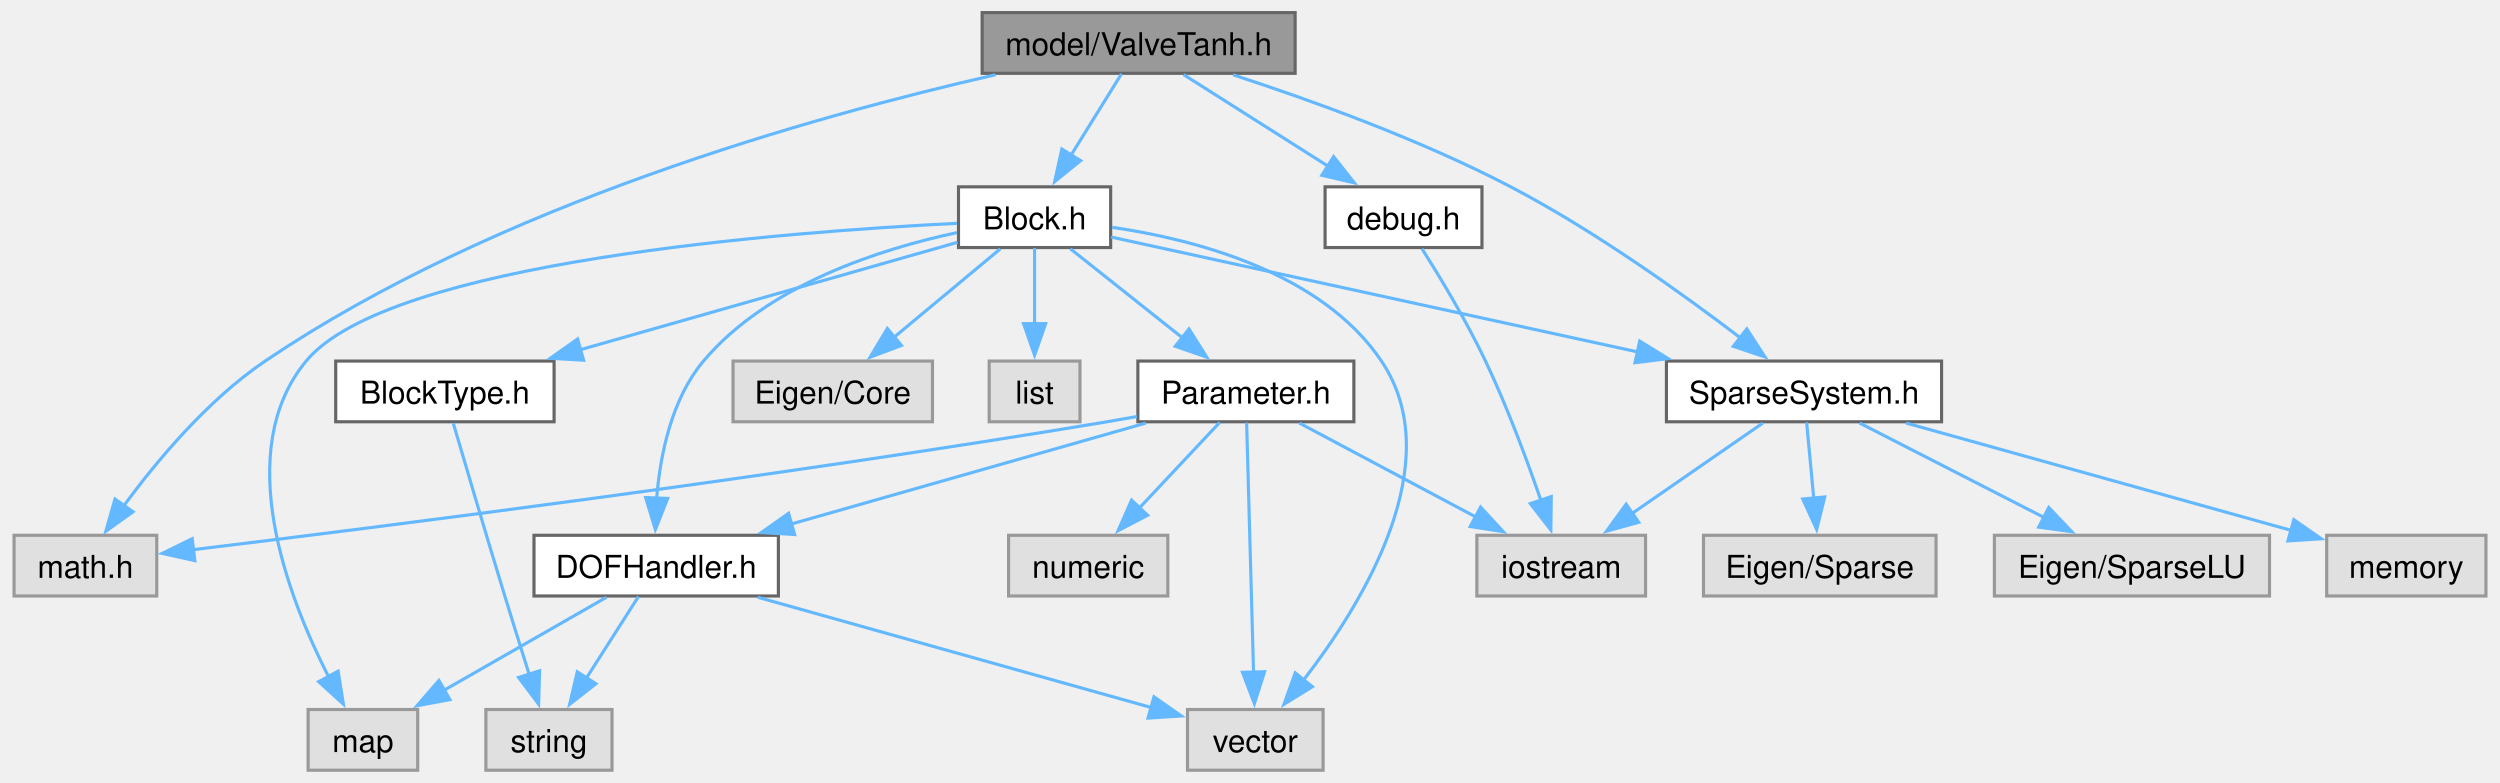
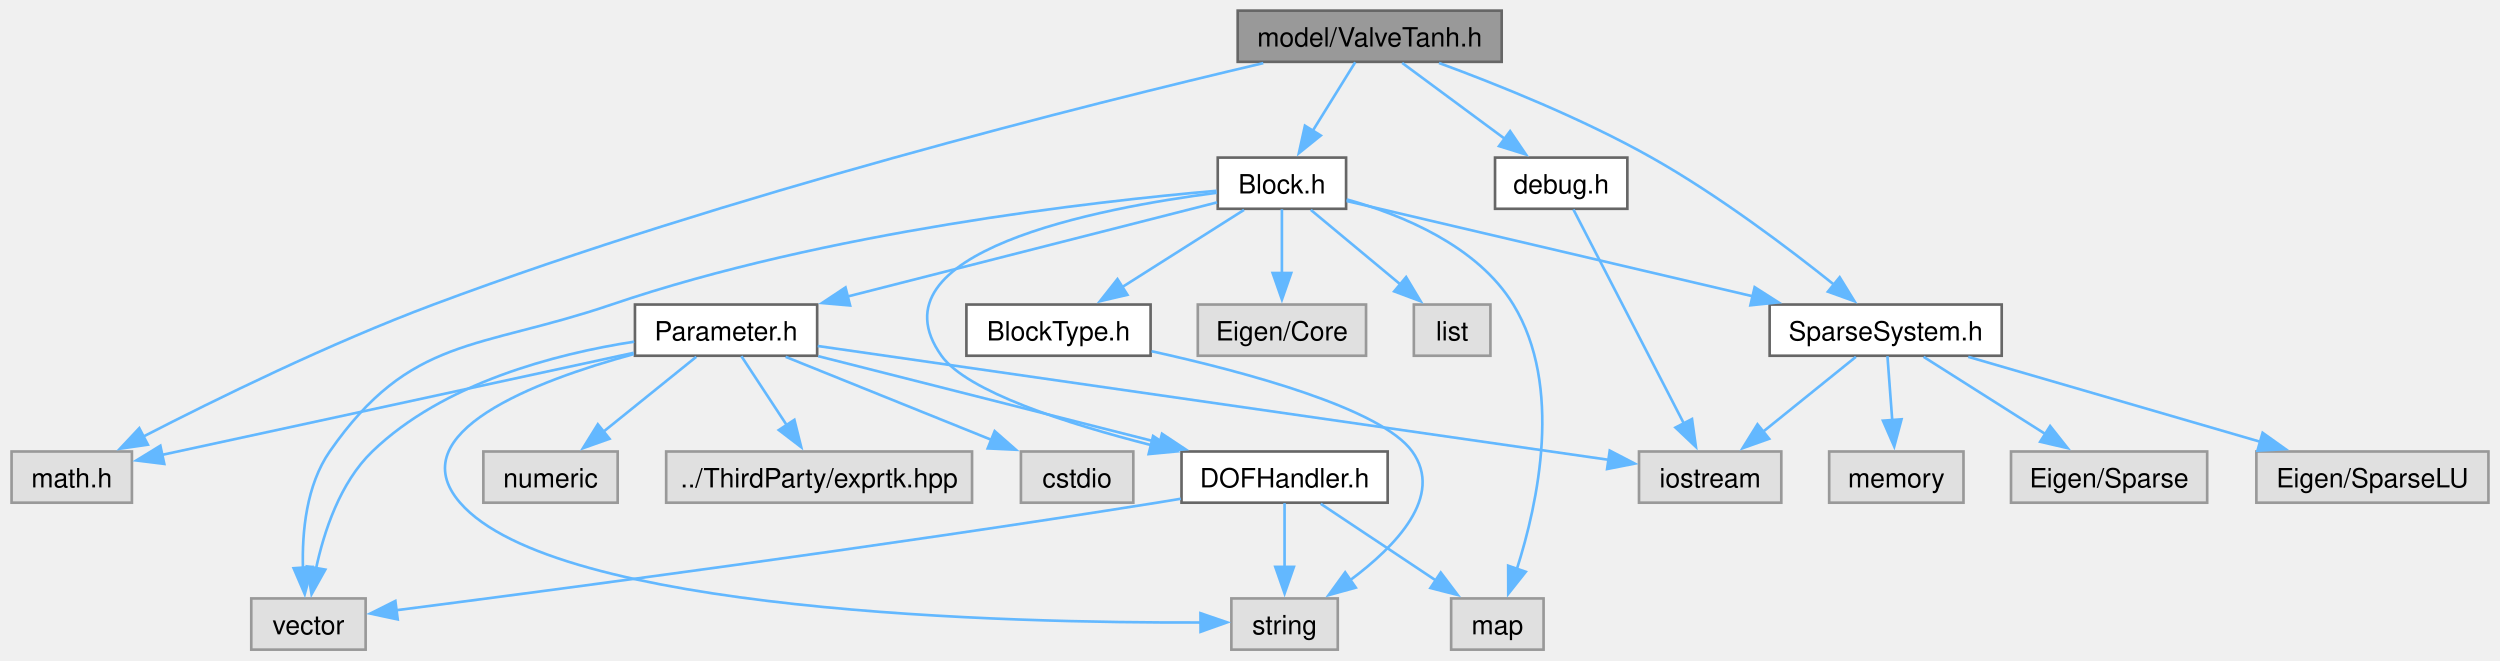
- <svg xmlns="http://www.w3.org/2000/svg" xmlns:xlink="http://www.w3.org/1999/xlink" width="792pt" height="248pt" viewBox="0.00 0.00 791.88 248.25">
+ <svg xmlns="http://www.w3.org/2000/svg" xmlns:xlink="http://www.w3.org/1999/xlink" width="939pt" height="248pt" viewBox="0.00 0.00 939.25 248.25">
  <g id="graph0" class="graph" transform="scale(1 1) rotate(0) translate(4 244.25)">
    <g id="Node000001" class="node">
      <g id="a_Node000001">
        <a xlink:title="model::ValveTanh source file">
-           <polygon fill="#999999" stroke="#666666" points="406.25,-240.25 307,-240.25 307,-221 406.25,-221 406.25,-240.25" />
-           <text text-anchor="middle" x="356.62" y="-226.75" font-family="Helvetica,sans-Serif" font-size="10.00">model/ValveTanh.h</text>
+           <polygon fill="#999999" stroke="#666666" points="560.25,-240.25 461,-240.25 461,-221 560.25,-221 560.25,-240.25" />
+           <text text-anchor="middle" x="510.62" y="-226.75" font-family="Helvetica,sans-Serif" font-size="10.00">model/ValveTanh.h</text>
        </a>
      </g>
    </g>
    <g id="Node000002" class="node">
      <g id="a_Node000002">
        <a xlink:title=" ">
          <polygon fill="#e0e0e0" stroke="#999999" points="45.25,-74.5 0,-74.5 0,-55.25 45.25,-55.25 45.25,-74.5" />
          <text text-anchor="middle" x="22.62" y="-61" font-family="Helvetica,sans-Serif" font-size="10.00">math.h</text>
        </a>
      </g>
    </g>
    <g id="edge1_Node000001_Node000002" class="edge">
      <g id="a_edge1_Node000001_Node000002">
        <a xlink:title=" ">
-           <path fill="none" stroke="#63b8ff" d="M311.26,-220.55C253.65,-207.46 152.91,-179.26 79.62,-129.75 61.39,-117.43 45.18,-98 34.75,-83.8" />
-           <polygon fill="#63b8ff" stroke="#63b8ff" points="37.73,-81.95 29.11,-75.79 32.01,-85.98 37.73,-81.95" />
+           <path fill="none" stroke="#63b8ff" d="M470.62,-220.52C404.6,-205.01 269.15,-171.07 158.62,-129.75 119.76,-115.22 76.68,-94.08 49.63,-80.16" />
+           <polygon fill="#63b8ff" stroke="#63b8ff" points="51.25,-77.06 40.76,-75.55 48.02,-83.27 51.25,-77.06" />
        </a>
      </g>
    </g>
    <g id="Node000003" class="node">
      <g id="a_Node000003">
        <a xlink:href="_block_8h.html" target="_top" xlink:title="model::Block source file">
-           <polygon fill="white" stroke="#666666" points="347.75,-185 299.5,-185 299.5,-165.75 347.75,-165.75 347.75,-185" />
-           <text text-anchor="middle" x="323.62" y="-171.5" font-family="Helvetica,sans-Serif" font-size="10.00">Block.h</text>
+           <polygon fill="white" stroke="#666666" points="501.75,-185 453.5,-185 453.5,-165.75 501.75,-165.75 501.75,-185" />
+           <text text-anchor="middle" x="477.62" y="-171.5" font-family="Helvetica,sans-Serif" font-size="10.00">Block.h</text>
        </a>
      </g>
    </g>
    <g id="edge2_Node000001_Node000003" class="edge">
      <g id="a_edge2_Node000001_Node000003">
        <a xlink:title=" ">
-           <path fill="none" stroke="#63b8ff" d="M351.18,-220.83C346.85,-213.86 340.66,-203.87 335.24,-195.12" />
-           <polygon fill="#63b8ff" stroke="#63b8ff" points="338.23,-193.3 329.99,-186.65 332.28,-196.99 338.23,-193.3" />
-         </a>
-       </g>
-     </g>
-     <g id="Node000014" class="node">
-       <g id="a_Node000014">
+           <path fill="none" stroke="#63b8ff" d="M505.18,-220.83C500.85,-213.86 494.66,-203.87 489.24,-195.12" />
+           <polygon fill="#63b8ff" stroke="#63b8ff" points="492.23,-193.3 483.99,-186.65 486.28,-196.99 492.23,-193.3" />
+         </a>
+       </g>
+     </g>
+     <g id="Node000016" class="node">
+       <g id="a_Node000016">
        <a xlink:href="_sparse_system_8h.html" target="_top" xlink:title="SparseSystem source file.">
-           <polygon fill="white" stroke="#666666" points="611.25,-129.75 524,-129.75 524,-110.5 611.25,-110.5 611.25,-129.75" />
-           <text text-anchor="middle" x="567.62" y="-116.25" font-family="Helvetica,sans-Serif" font-size="10.00">SparseSystem.h</text>
-         </a>
-       </g>
-     </g>
-     <g id="edge24_Node000001_Node000014" class="edge">
-       <g id="a_edge24_Node000001_Node000014">
-         <a xlink:title=" ">
-           <path fill="none" stroke="#63b8ff" d="M386.57,-220.52C410.95,-212.59 445.9,-200.02 474.62,-185 501.13,-171.14 529.11,-151.09 547.37,-137.16" />
-           <polygon fill="#63b8ff" stroke="#63b8ff" points="549.49,-139.95 555.25,-131.06 545.2,-134.41 549.49,-139.95" />
-         </a>
-       </g>
-     </g>
-     <g id="Node000018" class="node">
-       <g id="a_Node000018">
+           <polygon fill="white" stroke="#666666" points="748.25,-129.75 661,-129.75 661,-110.5 748.25,-110.5 748.25,-129.75" />
+           <text text-anchor="middle" x="704.62" y="-116.25" font-family="Helvetica,sans-Serif" font-size="10.00">SparseSystem.h</text>
+         </a>
+       </g>
+     </g>
+     <g id="edge27_Node000001_Node000016" class="edge">
+       <g id="a_edge27_Node000001_Node000016">
+         <a xlink:title=" ">
+           <path fill="none" stroke="#63b8ff" d="M536.67,-220.57C558.62,-212.5 590.53,-199.7 616.62,-185 641.74,-170.85 668.21,-150.85 685.48,-137.01" />
+           <polygon fill="#63b8ff" stroke="#63b8ff" points="687.33,-140.02 692.88,-131 682.91,-134.59 687.33,-140.02" />
+         </a>
+       </g>
+     </g>
+     <g id="Node000020" class="node">
+       <g id="a_Node000020">
        <a xlink:href="debug_8h.html" target="_top" xlink:title="DEBUG_MSG source file.">
-           <polygon fill="white" stroke="#666666" points="465.5,-185 415.75,-185 415.75,-165.75 465.5,-165.75 465.5,-185" />
-           <text text-anchor="middle" x="440.62" y="-171.5" font-family="Helvetica,sans-Serif" font-size="10.00">debug.h</text>
-         </a>
-       </g>
-     </g>
-     <g id="edge25_Node000001_Node000018" class="edge">
-       <g id="a_edge25_Node000001_Node000018">
-         <a xlink:title=" ">
-           <path fill="none" stroke="#63b8ff" d="M370.87,-220.59C383.42,-212.64 401.96,-200.89 416.77,-191.5" />
-           <polygon fill="#63b8ff" stroke="#63b8ff" points="418.46,-194.57 425.03,-186.26 414.71,-188.66 418.46,-194.57" />
+           <polygon fill="white" stroke="#666666" points="607.5,-185 557.75,-185 557.75,-165.75 607.5,-165.75 607.5,-185" />
+           <text text-anchor="middle" x="582.62" y="-171.5" font-family="Helvetica,sans-Serif" font-size="10.00">debug.h</text>
+         </a>
+       </g>
+     </g>
+     <g id="edge28_Node000001_Node000020" class="edge">
+       <g id="a_edge28_Node000001_Node000020">
+         <a xlink:title=" ">
+           <path fill="none" stroke="#63b8ff" d="M522.84,-220.59C533.45,-212.74 549.06,-201.2 561.67,-191.87" />
+           <polygon fill="#63b8ff" stroke="#63b8ff" points="563.42,-194.94 569.37,-186.17 559.25,-189.31 563.42,-194.94" />
        </a>
      </g>
    </g>
    <g id="Node000004" class="node">
      <g id="a_Node000004">
        <a xlink:title=" ">
-           <polygon fill="#e0e0e0" stroke="#999999" points="291.25,-129.75 228,-129.75 228,-110.5 291.25,-110.5 291.25,-129.75" />
-           <text text-anchor="middle" x="259.62" y="-116.25" font-family="Helvetica,sans-Serif" font-size="10.00">Eigen/Core</text>
+           <polygon fill="#e0e0e0" stroke="#999999" points="509.25,-129.75 446,-129.75 446,-110.5 509.25,-110.5 509.25,-129.75" />
+           <text text-anchor="middle" x="477.62" y="-116.25" font-family="Helvetica,sans-Serif" font-size="10.00">Eigen/Core</text>
        </a>
      </g>
    </g>
    <g id="edge3_Node000003_Node000004" class="edge">
      <g id="a_edge3_Node000003_Node000004">
        <a xlink:title=" ">
-           <path fill="none" stroke="#63b8ff" d="M312.77,-165.34C303.52,-157.65 290,-146.4 278.92,-137.18" />
-           <polygon fill="#63b8ff" stroke="#63b8ff" points="281.41,-134.7 271.48,-130.99 276.93,-140.08 281.41,-134.7" />
+           <path fill="none" stroke="#63b8ff" d="M477.62,-165.58C477.62,-159.07 477.62,-149.92 477.62,-141.62" />
+           <polygon fill="#63b8ff" stroke="#63b8ff" points="481.13,-141.62 477.63,-131.62 474.13,-141.62 481.13,-141.62" />
        </a>
      </g>
    </g>
    <g id="Node000005" class="node">
      <g id="a_Node000005">
        <a xlink:title=" ">
-           <polygon fill="#e0e0e0" stroke="#999999" points="338.02,-129.75 309.23,-129.75 309.23,-110.5 338.02,-110.5 338.02,-129.75" />
-           <text text-anchor="middle" x="323.62" y="-116.25" font-family="Helvetica,sans-Serif" font-size="10.00">list</text>
+           <polygon fill="#e0e0e0" stroke="#999999" points="556.02,-129.75 527.23,-129.75 527.23,-110.5 556.02,-110.5 556.02,-129.75" />
+           <text text-anchor="middle" x="541.62" y="-116.25" font-family="Helvetica,sans-Serif" font-size="10.00">list</text>
        </a>
      </g>
    </g>
    <g id="edge4_Node000003_Node000005" class="edge">
      <g id="a_edge4_Node000003_Node000005">
        <a xlink:title=" ">
-           <path fill="none" stroke="#63b8ff" d="M323.62,-165.58C323.62,-159.07 323.62,-149.92 323.62,-141.62" />
-           <polygon fill="#63b8ff" stroke="#63b8ff" points="327.13,-141.62 323.63,-131.62 320.13,-141.62 327.13,-141.62" />
+           <path fill="none" stroke="#63b8ff" d="M488.48,-165.34C497.73,-157.65 511.25,-146.4 522.33,-137.18" />
+           <polygon fill="#63b8ff" stroke="#63b8ff" points="524.32,-140.08 529.77,-130.99 519.84,-134.7 524.32,-140.08" />
        </a>
      </g>
    </g>
    <g id="Node000006" class="node">
      <g id="a_Node000006">
        <a xlink:title=" ">
-           <polygon fill="#e0e0e0" stroke="#999999" points="128,-19.25 93.25,-19.25 93.25,0 128,0 128,-19.25" />
-           <text text-anchor="middle" x="110.62" y="-5.75" font-family="Helvetica,sans-Serif" font-size="10.00">map</text>
+           <polygon fill="#e0e0e0" stroke="#999999" points="576,-19.25 541.25,-19.25 541.25,0 576,0 576,-19.25" />
+           <text text-anchor="middle" x="558.62" y="-5.75" font-family="Helvetica,sans-Serif" font-size="10.00">map</text>
        </a>
      </g>
    </g>
    <g id="edge5_Node000003_Node000006" class="edge">
      <g id="a_edge5_Node000003_Node000006">
        <a xlink:title=" ">
-           <path fill="none" stroke="#63b8ff" d="M299.03,-173.43C244.99,-170.77 118.62,-161.25 92.62,-129.75 69.08,-101.22 86.65,-55.27 99.77,-29.57" />
-           <polygon fill="#63b8ff" stroke="#63b8ff" points="102.76,-31.41 104.43,-20.95 96.6,-28.08 102.76,-31.41" />
+           <path fill="none" stroke="#63b8ff" d="M501.97,-169.28C522.65,-163.52 551.08,-151.91 564.62,-129.75 583.37,-99.07 573.93,-55.23 565.92,-30.17" />
+           <polygon fill="#63b8ff" stroke="#63b8ff" points="569.3,-29.26 562.72,-20.96 562.69,-31.55 569.3,-29.26" />
        </a>
      </g>
    </g>
    <g id="Node000007" class="node">
      <g id="a_Node000007">
        <a xlink:title=" ">
-           <polygon fill="#e0e0e0" stroke="#999999" points="415.12,-19.25 372.12,-19.25 372.12,0 415.12,0 415.12,-19.25" />
-           <text text-anchor="middle" x="393.62" y="-5.75" font-family="Helvetica,sans-Serif" font-size="10.00">vector</text>
+           <polygon fill="#e0e0e0" stroke="#999999" points="133.12,-19.25 90.12,-19.25 90.12,0 133.12,0 133.12,-19.25" />
+           <text text-anchor="middle" x="111.62" y="-5.75" font-family="Helvetica,sans-Serif" font-size="10.00">vector</text>
        </a>
      </g>
    </g>
    <g id="edge6_Node000003_Node000007" class="edge">
      <g id="a_edge6_Node000003_Node000007">
        <a xlink:title=" ">
-           <path fill="none" stroke="#63b8ff" d="M348.24,-172.16C374.42,-168.34 414.63,-157.95 433.62,-129.75 455.15,-97.78 427.92,-53.21 408.97,-28.65" />
-           <polygon fill="#63b8ff" stroke="#63b8ff" points="411.72,-26.48 402.71,-20.9 406.28,-30.88 411.72,-26.48" />
+           <path fill="none" stroke="#63b8ff" d="M453.04,-172.52C407.23,-168.53 306.18,-157.15 225.62,-129.75 175.33,-112.64 149.95,-118.12 119.62,-74.5 110.83,-61.84 109.19,-44.28 109.55,-30.78" />
+           <polygon fill="#63b8ff" stroke="#63b8ff" points="113.03,-31.09 110.23,-20.87 106.05,-30.61 113.03,-31.09" />
        </a>
      </g>
    </g>
    <g id="Node000008" class="node">
      <g id="a_Node000008">
        <a xlink:href="_block_type_8h.html" target="_top" xlink:title="Specifies the types of blocks and their parameters.">
-           <polygon fill="white" stroke="#666666" points="171.25,-129.75 102,-129.75 102,-110.5 171.25,-110.5 171.25,-129.75" />
-           <text text-anchor="middle" x="136.62" y="-116.25" font-family="Helvetica,sans-Serif" font-size="10.00">BlockType.h</text>
+           <polygon fill="white" stroke="#666666" points="428.25,-129.75 359,-129.75 359,-110.5 428.25,-110.5 428.25,-129.75" />
+           <text text-anchor="middle" x="393.62" y="-116.25" font-family="Helvetica,sans-Serif" font-size="10.00">BlockType.h</text>
        </a>
      </g>
    </g>
    <g id="edge7_Node000003_Node000008" class="edge">
      <g id="a_edge7_Node000003_Node000008">
        <a xlink:title=" ">
-           <path fill="none" stroke="#63b8ff" d="M299.18,-167.41C268.85,-158.78 216.63,-143.91 179.57,-133.35" />
-           <polygon fill="#63b8ff" stroke="#63b8ff" points="180.62,-130.02 170.05,-130.64 178.71,-136.75 180.62,-130.02" />
+           <path fill="none" stroke="#63b8ff" d="M463.38,-165.34C450.83,-157.39 432.29,-145.64 417.48,-136.25" />
+           <polygon fill="#63b8ff" stroke="#63b8ff" points="419.54,-133.41 409.22,-131.01 415.79,-139.32 419.54,-133.41" />
        </a>
      </g>
    </g>
    <g id="Node000010" class="node">
      <g id="a_Node000010">
        <a xlink:href="_d_o_f_handler_8h.html" target="_top" xlink:title="model::DOFHandler source file">
-           <polygon fill="white" stroke="#666666" points="242.38,-74.5 164.88,-74.5 164.88,-55.25 242.38,-55.25 242.38,-74.5" />
-           <text text-anchor="middle" x="203.62" y="-61" font-family="Helvetica,sans-Serif" font-size="10.00">DOFHandler.h</text>
+           <polygon fill="white" stroke="#666666" points="517.38,-74.5 439.88,-74.5 439.88,-55.25 517.38,-55.25 517.38,-74.5" />
+           <text text-anchor="middle" x="478.62" y="-61" font-family="Helvetica,sans-Serif" font-size="10.00">DOFHandler.h</text>
        </a>
      </g>
    </g>
    <g id="edge9_Node000003_Node000010" class="edge">
      <g id="a_edge9_Node000003_Node000010">
        <a xlink:title=" ">
-           <path fill="none" stroke="#63b8ff" d="M299.01,-170.48C274.95,-165.36 239.04,-153.99 218.62,-129.75 208.4,-117.61 204.86,-99.76 203.76,-86.01" />
-           <polygon fill="#63b8ff" stroke="#63b8ff" points="207.27,-86.19 203.37,-76.34 200.28,-86.47 207.27,-86.19" />
+           <path fill="none" stroke="#63b8ff" d="M453.13,-171.77C408.69,-166.02 321.82,-149.54 349.62,-110.5 359.19,-97.07 396.44,-85.06 428.48,-76.89" />
+           <polygon fill="#63b8ff" stroke="#63b8ff" points="429.19,-80.32 438.06,-74.53 427.52,-73.53 429.19,-80.32" />
        </a>
      </g>
    </g>
    <g id="Node000011" class="node">
      <g id="a_Node000011">
        <a xlink:href="_parameter_8h.html" target="_top" xlink:title="model::Parameter source file">
-           <polygon fill="white" stroke="#666666" points="424.88,-129.75 356.38,-129.75 356.38,-110.5 424.88,-110.5 424.88,-129.75" />
-           <text text-anchor="middle" x="390.62" y="-116.25" font-family="Helvetica,sans-Serif" font-size="10.00">Parameter.h</text>
+           <polygon fill="white" stroke="#666666" points="302.88,-129.75 234.38,-129.75 234.38,-110.5 302.88,-110.5 302.88,-129.75" />
+           <text text-anchor="middle" x="268.62" y="-116.25" font-family="Helvetica,sans-Serif" font-size="10.00">Parameter.h</text>
        </a>
      </g>
    </g>
    <g id="edge13_Node000003_Node000011" class="edge">
      <g id="a_edge13_Node000003_Node000011">
        <a xlink:title=" ">
-           <path fill="none" stroke="#63b8ff" d="M334.99,-165.34C344.67,-157.65 358.82,-146.4 370.43,-137.18" />
-           <polygon fill="#63b8ff" stroke="#63b8ff" points="372.59,-139.93 378.24,-130.97 368.24,-134.45 372.59,-139.93" />
-         </a>
-       </g>
-     </g>
-     <g id="edge19_Node000003_Node000014" class="edge">
-       <g id="a_edge19_Node000003_Node000014">
-         <a xlink:title=" ">
-           <path fill="none" stroke="#63b8ff" d="M347.91,-169.07C386.66,-160.62 463.34,-143.88 515.06,-132.6" />
-           <polygon fill="#63b8ff" stroke="#63b8ff" points="515.52,-136.08 524.54,-130.53 514.03,-129.24 515.52,-136.08" />
+           <path fill="none" stroke="#63b8ff" d="M453.24,-168.16C419.24,-159.5 356.95,-143.63 314.2,-132.74" />
+           <polygon fill="#63b8ff" stroke="#63b8ff" points="315.27,-129.4 304.71,-130.32 313.54,-136.18 315.27,-129.4" />
+         </a>
+       </g>
+     </g>
+     <g id="edge22_Node000003_Node000016" class="edge">
+       <g id="a_edge22_Node000003_Node000016">
+         <a xlink:title=" ">
+           <path fill="none" stroke="#63b8ff" d="M501.92,-168.68C538.24,-160.16 607.48,-143.91 654.83,-132.81" />
+           <polygon fill="#63b8ff" stroke="#63b8ff" points="655.36,-136.28 664.3,-130.58 653.76,-129.46 655.36,-136.28" />
        </a>
      </g>
    </g>
    <g id="Node000009" class="node">
      <g id="a_Node000009">
        <a xlink:title=" ">
-           <polygon fill="#e0e0e0" stroke="#999999" points="189.62,-19.25 149.62,-19.25 149.62,0 189.62,0 189.62,-19.25" />
-           <text text-anchor="middle" x="169.62" y="-5.75" font-family="Helvetica,sans-Serif" font-size="10.00">string</text>
+           <polygon fill="#e0e0e0" stroke="#999999" points="498.62,-19.25 458.62,-19.25 458.62,0 498.62,0 498.62,-19.25" />
+           <text text-anchor="middle" x="478.62" y="-5.75" font-family="Helvetica,sans-Serif" font-size="10.00">string</text>
        </a>
      </g>
    </g>
    <g id="edge8_Node000008_Node000009" class="edge">
      <g id="a_edge8_Node000008_Node000009">
        <a xlink:title=" ">
-           <path fill="none" stroke="#63b8ff" d="M139.29,-110.02C142.93,-97.61 149.67,-74.72 155.62,-55.25 158.12,-47.1 160.92,-38.12 163.36,-30.38" />
-           <polygon fill="#63b8ff" stroke="#63b8ff" points="166.66,-31.54 166.34,-20.95 159.99,-29.43 166.66,-31.54" />
+           <path fill="none" stroke="#63b8ff" d="M428.62,-112.19C463.97,-104.38 515,-90.66 526.62,-74.5 538.65,-57.78 520.58,-38.96 503.27,-26.11" />
+           <polygon fill="#63b8ff" stroke="#63b8ff" points="505.39,-23.32 495.18,-20.5 501.4,-29.07 505.39,-23.32" />
        </a>
      </g>
    </g>
    <g id="edge10_Node000010_Node000006" class="edge">
      <g id="a_edge10_Node000010_Node000006">
        <a xlink:title=" ">
-           <path fill="none" stroke="#63b8ff" d="M187.85,-54.84C173.69,-46.73 152.64,-34.68 136.1,-25.21" />
-           <polygon fill="#63b8ff" stroke="#63b8ff" points="138.21,-22.39 127.79,-20.45 134.73,-28.46 138.21,-22.39" />
+           <path fill="none" stroke="#63b8ff" d="M492.2,-54.84C504.03,-46.96 521.46,-35.36 535.5,-26.02" />
+           <polygon fill="#63b8ff" stroke="#63b8ff" points="537.34,-29 543.73,-20.54 533.46,-23.17 537.34,-29" />
        </a>
      </g>
    </g>
    <g id="edge12_Node000010_Node000007" class="edge">
      <g id="a_edge12_Node000010_Node000007">
        <a xlink:title=" ">
-           <path fill="none" stroke="#63b8ff" d="M235.86,-54.84C270.58,-45.11 325.54,-29.71 360.57,-19.89" />
-           <polygon fill="#63b8ff" stroke="#63b8ff" points="361.49,-23.27 370.18,-17.2 359.6,-16.53 361.49,-23.27" />
+           <path fill="none" stroke="#63b8ff" d="M439.61,-56.73C436.57,-56.22 433.55,-55.72 430.62,-55.25 326.49,-38.62 202.66,-22.27 144.67,-14.82" />
+           <polygon fill="#63b8ff" stroke="#63b8ff" points="145.19,-11.36 134.83,-13.56 144.3,-18.3 145.19,-11.36" />
        </a>
      </g>
    </g>
    <g id="edge11_Node000010_Node000009" class="edge">
      <g id="a_edge11_Node000010_Node000009">
        <a xlink:title=" ">
-           <path fill="none" stroke="#63b8ff" d="M198.01,-55.08C193.51,-48.03 187.04,-37.9 181.41,-29.08" />
-           <polygon fill="#63b8ff" stroke="#63b8ff" points="184.51,-27.43 176.18,-20.88 178.61,-31.2 184.51,-27.43" />
+           <path fill="none" stroke="#63b8ff" d="M478.62,-55.08C478.62,-48.57 478.62,-39.42 478.62,-31.12" />
+           <polygon fill="#63b8ff" stroke="#63b8ff" points="482.13,-31.12 478.63,-21.12 475.13,-31.12 482.13,-31.12" />
        </a>
      </g>
    </g>
    <g id="edge14_Node000011_Node000002" class="edge">
      <g id="a_edge14_Node000011_Node000002">
        <a xlink:title=" ">
-           <path fill="none" stroke="#63b8ff" d="M356.07,-112.16C352.88,-111.57 349.7,-111.01 346.62,-110.5 241.31,-92.94 115.89,-77.1 56.73,-69.93" />
-           <polygon fill="#63b8ff" stroke="#63b8ff" points="57.33,-66.47 46.98,-68.75 56.49,-73.42 57.33,-66.47" />
-         </a>
-       </g>
-     </g>
-     <g id="edge17_Node000011_Node000007" class="edge">
-       <g id="a_edge17_Node000011_Node000007">
-         <a xlink:title=" ">
-           <path fill="none" stroke="#63b8ff" d="M390.87,-110.25C391.35,-93 392.41,-54.58 393.07,-30.81" />
-           <polygon fill="#63b8ff" stroke="#63b8ff" points="396.56,-31.23 393.33,-21.14 389.56,-31.04 396.56,-31.23" />
-         </a>
-       </g>
-     </g>
-     <g id="edge18_Node000011_Node000010" class="edge">
-       <g id="a_edge18_Node000011_Node000010">
-         <a xlink:title=" ">
-           <path fill="none" stroke="#63b8ff" d="M358.9,-110.09C327.87,-101.26 280.42,-87.74 246.13,-77.98" />
-           <polygon fill="#63b8ff" stroke="#63b8ff" points="247.53,-74.74 236.96,-75.37 245.62,-81.47 247.53,-74.74" />
+           <path fill="none" stroke="#63b8ff" d="M233.9,-111.61C186.77,-101.41 103.1,-83.29 56.44,-73.2" />
+           <polygon fill="#63b8ff" stroke="#63b8ff" points="57.42,-69.83 46.9,-71.13 55.94,-76.67 57.42,-69.83" />
+         </a>
+       </g>
+     </g>
+     <g id="edge19_Node000011_Node000007" class="edge">
+       <g id="a_edge19_Node000011_Node000007">
+         <a xlink:title=" ">
+           <path fill="none" stroke="#63b8ff" d="M234.09,-115.79C204.43,-111.19 162.35,-100.29 135.62,-74.5 123.49,-62.79 117.43,-44.36 114.44,-30.3" />
+           <polygon fill="#63b8ff" stroke="#63b8ff" points="117.96,-30.09 112.79,-20.84 111.06,-31.29 117.96,-30.09" />
+         </a>
+       </g>
+     </g>
+     <g id="edge18_Node000011_Node000009" class="edge">
+       <g id="a_edge18_Node000011_Node000009">
+         <a xlink:title=" ">
+           <path fill="none" stroke="#63b8ff" d="M233.93,-111.12C196.71,-100.97 145.83,-81.56 168.62,-55.25 204.47,-13.88 375.7,-9.98 447.18,-10.2" />
+           <polygon fill="#63b8ff" stroke="#63b8ff" points="447,-13.7 457.02,-10.26 447.04,-6.7 447,-13.7" />
+         </a>
+       </g>
+     </g>
+     <g id="edge21_Node000011_Node000010" class="edge">
+       <g id="a_edge21_Node000011_Node000010">
+         <a xlink:title=" ">
+           <path fill="none" stroke="#63b8ff" d="M303.3,-110.33C338.4,-101.43 392.89,-87.61 431.81,-77.75" />
+           <polygon fill="#63b8ff" stroke="#63b8ff" points="432.54,-81.17 441.37,-75.32 430.82,-74.39 432.54,-81.17" />
        </a>
      </g>
    </g>
    <g id="Node000012" class="node">
      <g id="a_Node000012">
        <a xlink:title=" ">
-           <polygon fill="#e0e0e0" stroke="#999999" points="517.38,-74.5 463.88,-74.5 463.88,-55.25 517.38,-55.25 517.38,-74.5" />
-           <text text-anchor="middle" x="490.62" y="-61" font-family="Helvetica,sans-Serif" font-size="10.00">iostream</text>
+           <polygon fill="#e0e0e0" stroke="#999999" points="421.75,-74.5 379.5,-74.5 379.5,-55.25 421.75,-55.25 421.75,-74.5" />
+           <text text-anchor="middle" x="400.62" y="-61" font-family="Helvetica,sans-Serif" font-size="10.00">cstdio</text>
        </a>
      </g>
    </g>
    <g id="edge15_Node000011_Node000012" class="edge">
      <g id="a_edge15_Node000011_Node000012">
        <a xlink:title=" ">
-           <path fill="none" stroke="#63b8ff" d="M407.59,-110.09C422.89,-101.94 445.66,-89.82 463.49,-80.33" />
-           <polygon fill="#63b8ff" stroke="#63b8ff" points="465.06,-83.45 472.24,-75.66 461.77,-77.27 465.06,-83.45" />
+           <path fill="none" stroke="#63b8ff" d="M291.02,-110.09C312.32,-101.5 344.6,-88.48 368.62,-78.79" />
+           <polygon fill="#63b8ff" stroke="#63b8ff" points="369.63,-82.15 377.6,-75.16 367.01,-75.66 369.63,-82.15" />
        </a>
      </g>
    </g>
    <g id="Node000013" class="node">
      <g id="a_Node000013">
        <a xlink:title=" ">
-           <polygon fill="#e0e0e0" stroke="#999999" points="365.88,-74.5 315.38,-74.5 315.38,-55.25 365.88,-55.25 365.88,-74.5" />
-           <text text-anchor="middle" x="340.62" y="-61" font-family="Helvetica,sans-Serif" font-size="10.00">numeric</text>
+           <polygon fill="#e0e0e0" stroke="#999999" points="665.38,-74.5 611.88,-74.5 611.88,-55.25 665.38,-55.25 665.38,-74.5" />
+           <text text-anchor="middle" x="638.62" y="-61" font-family="Helvetica,sans-Serif" font-size="10.00">iostream</text>
        </a>
      </g>
    </g>
    <g id="edge16_Node000011_Node000013" class="edge">
      <g id="a_edge16_Node000011_Node000013">
        <a xlink:title=" ">
-           <path fill="none" stroke="#63b8ff" d="M382.37,-110.33C375.46,-102.98 365.4,-92.26 356.89,-83.19" />
-           <polygon fill="#63b8ff" stroke="#63b8ff" points="359.49,-80.86 350.1,-75.96 354.39,-85.65 359.49,-80.86" />
-         </a>
-       </g>
-     </g>
-     <g id="edge22_Node000014_Node000012" class="edge">
-       <g id="a_edge22_Node000014_Node000012">
-         <a xlink:title=" ">
-           <path fill="none" stroke="#63b8ff" d="M554.56,-110.09C543.17,-102.21 526.4,-90.61 512.89,-81.27" />
-           <polygon fill="#63b8ff" stroke="#63b8ff" points="515.21,-78.62 505,-75.81 511.23,-84.38 515.21,-78.62" />
+           <path fill="none" stroke="#63b8ff" d="M303.1,-114.16C372.44,-104.18 528.28,-81.76 600.52,-71.36" />
+           <polygon fill="#63b8ff" stroke="#63b8ff" points="600.88,-74.84 610.28,-69.95 599.88,-67.91 600.88,-74.84" />
+         </a>
+       </g>
+     </g>
+     <g id="Node000014" class="node">
+       <g id="a_Node000014">
+         <a xlink:title=" ">
+           <polygon fill="#e0e0e0" stroke="#999999" points="227.88,-74.5 177.38,-74.5 177.38,-55.25 227.88,-55.25 227.88,-74.5" />
+           <text text-anchor="middle" x="202.62" y="-61" font-family="Helvetica,sans-Serif" font-size="10.00">numeric</text>
+         </a>
+       </g>
+     </g>
+     <g id="edge17_Node000011_Node000014" class="edge">
+       <g id="a_edge17_Node000011_Node000014">
+         <a xlink:title=" ">
+           <path fill="none" stroke="#63b8ff" d="M257.43,-110.09C247.89,-102.4 233.95,-91.15 222.52,-81.93" />
+           <polygon fill="#63b8ff" stroke="#63b8ff" points="224.81,-79.28 214.83,-75.73 220.42,-84.73 224.81,-79.28" />
        </a>
      </g>
    </g>
    <g id="Node000015" class="node">
      <g id="a_Node000015">
        <a xlink:title=" ">
-           <polygon fill="#e0e0e0" stroke="#999999" points="609.5,-74.5 535.75,-74.5 535.75,-55.25 609.5,-55.25 609.5,-74.5" />
-           <text text-anchor="middle" x="572.62" y="-61" font-family="Helvetica,sans-Serif" font-size="10.00">Eigen/Sparse</text>
-         </a>
-       </g>
-     </g>
-     <g id="edge20_Node000014_Node000015" class="edge">
-       <g id="a_edge20_Node000014_Node000015">
-         <a xlink:title=" ">
-           <path fill="none" stroke="#63b8ff" d="M568.45,-110.33C569.07,-103.74 569.94,-94.46 570.73,-86.07" />
-           <polygon fill="#63b8ff" stroke="#63b8ff" points="574.19,-86.65 571.64,-76.37 567.22,-86 574.19,-86.65" />
-         </a>
-       </g>
-     </g>
-     <g id="Node000016" class="node">
-       <g id="a_Node000016">
-         <a xlink:title=" ">
-           <polygon fill="#e0e0e0" stroke="#999999" points="715.25,-74.5 628,-74.5 628,-55.25 715.25,-55.25 715.25,-74.5" />
-           <text text-anchor="middle" x="671.62" y="-61" font-family="Helvetica,sans-Serif" font-size="10.00">Eigen/SparseLU</text>
-         </a>
-       </g>
-     </g>
-     <g id="edge21_Node000014_Node000016" class="edge">
-       <g id="a_edge21_Node000014_Node000016">
-         <a xlink:title=" ">
-           <path fill="none" stroke="#63b8ff" d="M585.27,-110.09C601.25,-101.91 625.08,-89.71 643.66,-80.19" />
-           <polygon fill="#63b8ff" stroke="#63b8ff" points="645.24,-83.32 652.55,-75.64 642.05,-77.08 645.24,-83.32" />
+           <polygon fill="#e0e0e0" stroke="#999999" points="361.12,-74.5 246.12,-74.5 246.12,-55.25 361.12,-55.25 361.12,-74.5" />
+           <text text-anchor="middle" x="303.62" y="-61" font-family="Helvetica,sans-Serif" font-size="10.00">../ThirdParty/exprtk.hpp</text>
+         </a>
+       </g>
+     </g>
+     <g id="edge20_Node000011_Node000015" class="edge">
+       <g id="a_edge20_Node000011_Node000015">
+         <a xlink:title=" ">
+           <path fill="none" stroke="#63b8ff" d="M274.4,-110.33C279.04,-103.28 285.7,-93.15 291.49,-84.33" />
+           <polygon fill="#63b8ff" stroke="#63b8ff" points="294.32,-86.4 296.89,-76.12 288.47,-82.56 294.32,-86.4" />
+         </a>
+       </g>
+     </g>
+     <g id="edge25_Node000016_Node000013" class="edge">
+       <g id="a_edge25_Node000016_Node000013">
+         <a xlink:title=" ">
+           <path fill="none" stroke="#63b8ff" d="M693.43,-110.09C683.89,-102.4 669.95,-91.15 658.52,-81.93" />
+           <polygon fill="#63b8ff" stroke="#63b8ff" points="660.81,-79.28 650.83,-75.73 656.42,-84.73 660.81,-79.28" />
        </a>
      </g>
    </g>
    <g id="Node000017" class="node">
      <g id="a_Node000017">
        <a xlink:title=" ">
-           <polygon fill="#e0e0e0" stroke="#999999" points="783.88,-74.5 733.38,-74.5 733.38,-55.25 783.88,-55.25 783.88,-74.5" />
-           <text text-anchor="middle" x="758.62" y="-61" font-family="Helvetica,sans-Serif" font-size="10.00">memory</text>
-         </a>
-       </g>
-     </g>
-     <g id="edge23_Node000014_Node000017" class="edge">
-       <g id="a_edge23_Node000014_Node000017">
-         <a xlink:title=" ">
-           <path fill="none" stroke="#63b8ff" d="M600.03,-110.09C633.93,-100.64 687.03,-85.84 722.32,-76" />
-           <polygon fill="#63b8ff" stroke="#63b8ff" points="722.96,-79.45 731.65,-73.4 721.08,-72.71 722.96,-79.45" />
-         </a>
-       </g>
-     </g>
-     <g id="edge26_Node000018_Node000012" class="edge">
-       <g id="a_edge26_Node000018_Node000012">
-         <a xlink:title=" ">
-           <path fill="none" stroke="#63b8ff" d="M446.47,-165.39C452.07,-156.55 460.55,-142.55 466.62,-129.75 473.48,-115.32 479.78,-98.36 484.2,-85.54" />
-           <polygon fill="#63b8ff" stroke="#63b8ff" points="487.48,-86.78 487.34,-76.18 480.84,-84.55 487.48,-86.78" />
+           <polygon fill="#e0e0e0" stroke="#999999" points="825.5,-74.5 751.75,-74.5 751.75,-55.25 825.5,-55.25 825.5,-74.5" />
+           <text text-anchor="middle" x="788.62" y="-61" font-family="Helvetica,sans-Serif" font-size="10.00">Eigen/Sparse</text>
+         </a>
+       </g>
+     </g>
+     <g id="edge23_Node000016_Node000017" class="edge">
+       <g id="a_edge23_Node000016_Node000017">
+         <a xlink:title=" ">
+           <path fill="none" stroke="#63b8ff" d="M718.87,-110.09C731.42,-102.14 749.96,-90.39 764.77,-81" />
+           <polygon fill="#63b8ff" stroke="#63b8ff" points="766.46,-84.07 773.03,-75.76 762.71,-78.16 766.46,-84.07" />
+         </a>
+       </g>
+     </g>
+     <g id="Node000018" class="node">
+       <g id="a_Node000018">
+         <a xlink:title=" ">
+           <polygon fill="#e0e0e0" stroke="#999999" points="931.25,-74.5 844,-74.5 844,-55.25 931.25,-55.25 931.25,-74.5" />
+           <text text-anchor="middle" x="887.62" y="-61" font-family="Helvetica,sans-Serif" font-size="10.00">Eigen/SparseLU</text>
+         </a>
+       </g>
+     </g>
+     <g id="edge24_Node000016_Node000018" class="edge">
+       <g id="a_edge24_Node000016_Node000018">
+         <a xlink:title=" ">
+           <path fill="none" stroke="#63b8ff" d="M735.67,-110.09C765.9,-101.29 812.08,-87.86 845.59,-78.11" />
+           <polygon fill="#63b8ff" stroke="#63b8ff" points="846.35,-81.53 854.98,-75.38 844.4,-74.81 846.35,-81.53" />
+         </a>
+       </g>
+     </g>
+     <g id="Node000019" class="node">
+       <g id="a_Node000019">
+         <a xlink:title=" ">
+           <polygon fill="#e0e0e0" stroke="#999999" points="733.88,-74.5 683.38,-74.5 683.38,-55.25 733.88,-55.25 733.88,-74.5" />
+           <text text-anchor="middle" x="708.62" y="-61" font-family="Helvetica,sans-Serif" font-size="10.00">memory</text>
+         </a>
+       </g>
+     </g>
+     <g id="edge26_Node000016_Node000019" class="edge">
+       <g id="a_edge26_Node000016_Node000019">
+         <a xlink:title=" ">
+           <path fill="none" stroke="#63b8ff" d="M705.29,-110.33C705.78,-103.74 706.48,-94.46 707.11,-86.07" />
+           <polygon fill="#63b8ff" stroke="#63b8ff" points="710.58,-86.6 707.84,-76.37 703.6,-86.08 710.58,-86.6" />
+         </a>
+       </g>
+     </g>
+     <g id="edge29_Node000020_Node000013" class="edge">
+       <g id="a_edge29_Node000020_Node000013">
+         <a xlink:title=" ">
+           <path fill="none" stroke="#63b8ff" d="M587.21,-165.5C596.23,-148.01 616.49,-108.77 628.71,-85.09" />
+           <polygon fill="#63b8ff" stroke="#63b8ff" points="631.81,-86.71 633.28,-76.22 625.59,-83.5 631.81,-86.71" />
        </a>
      </g>
    </g>
  </g>
</svg>
